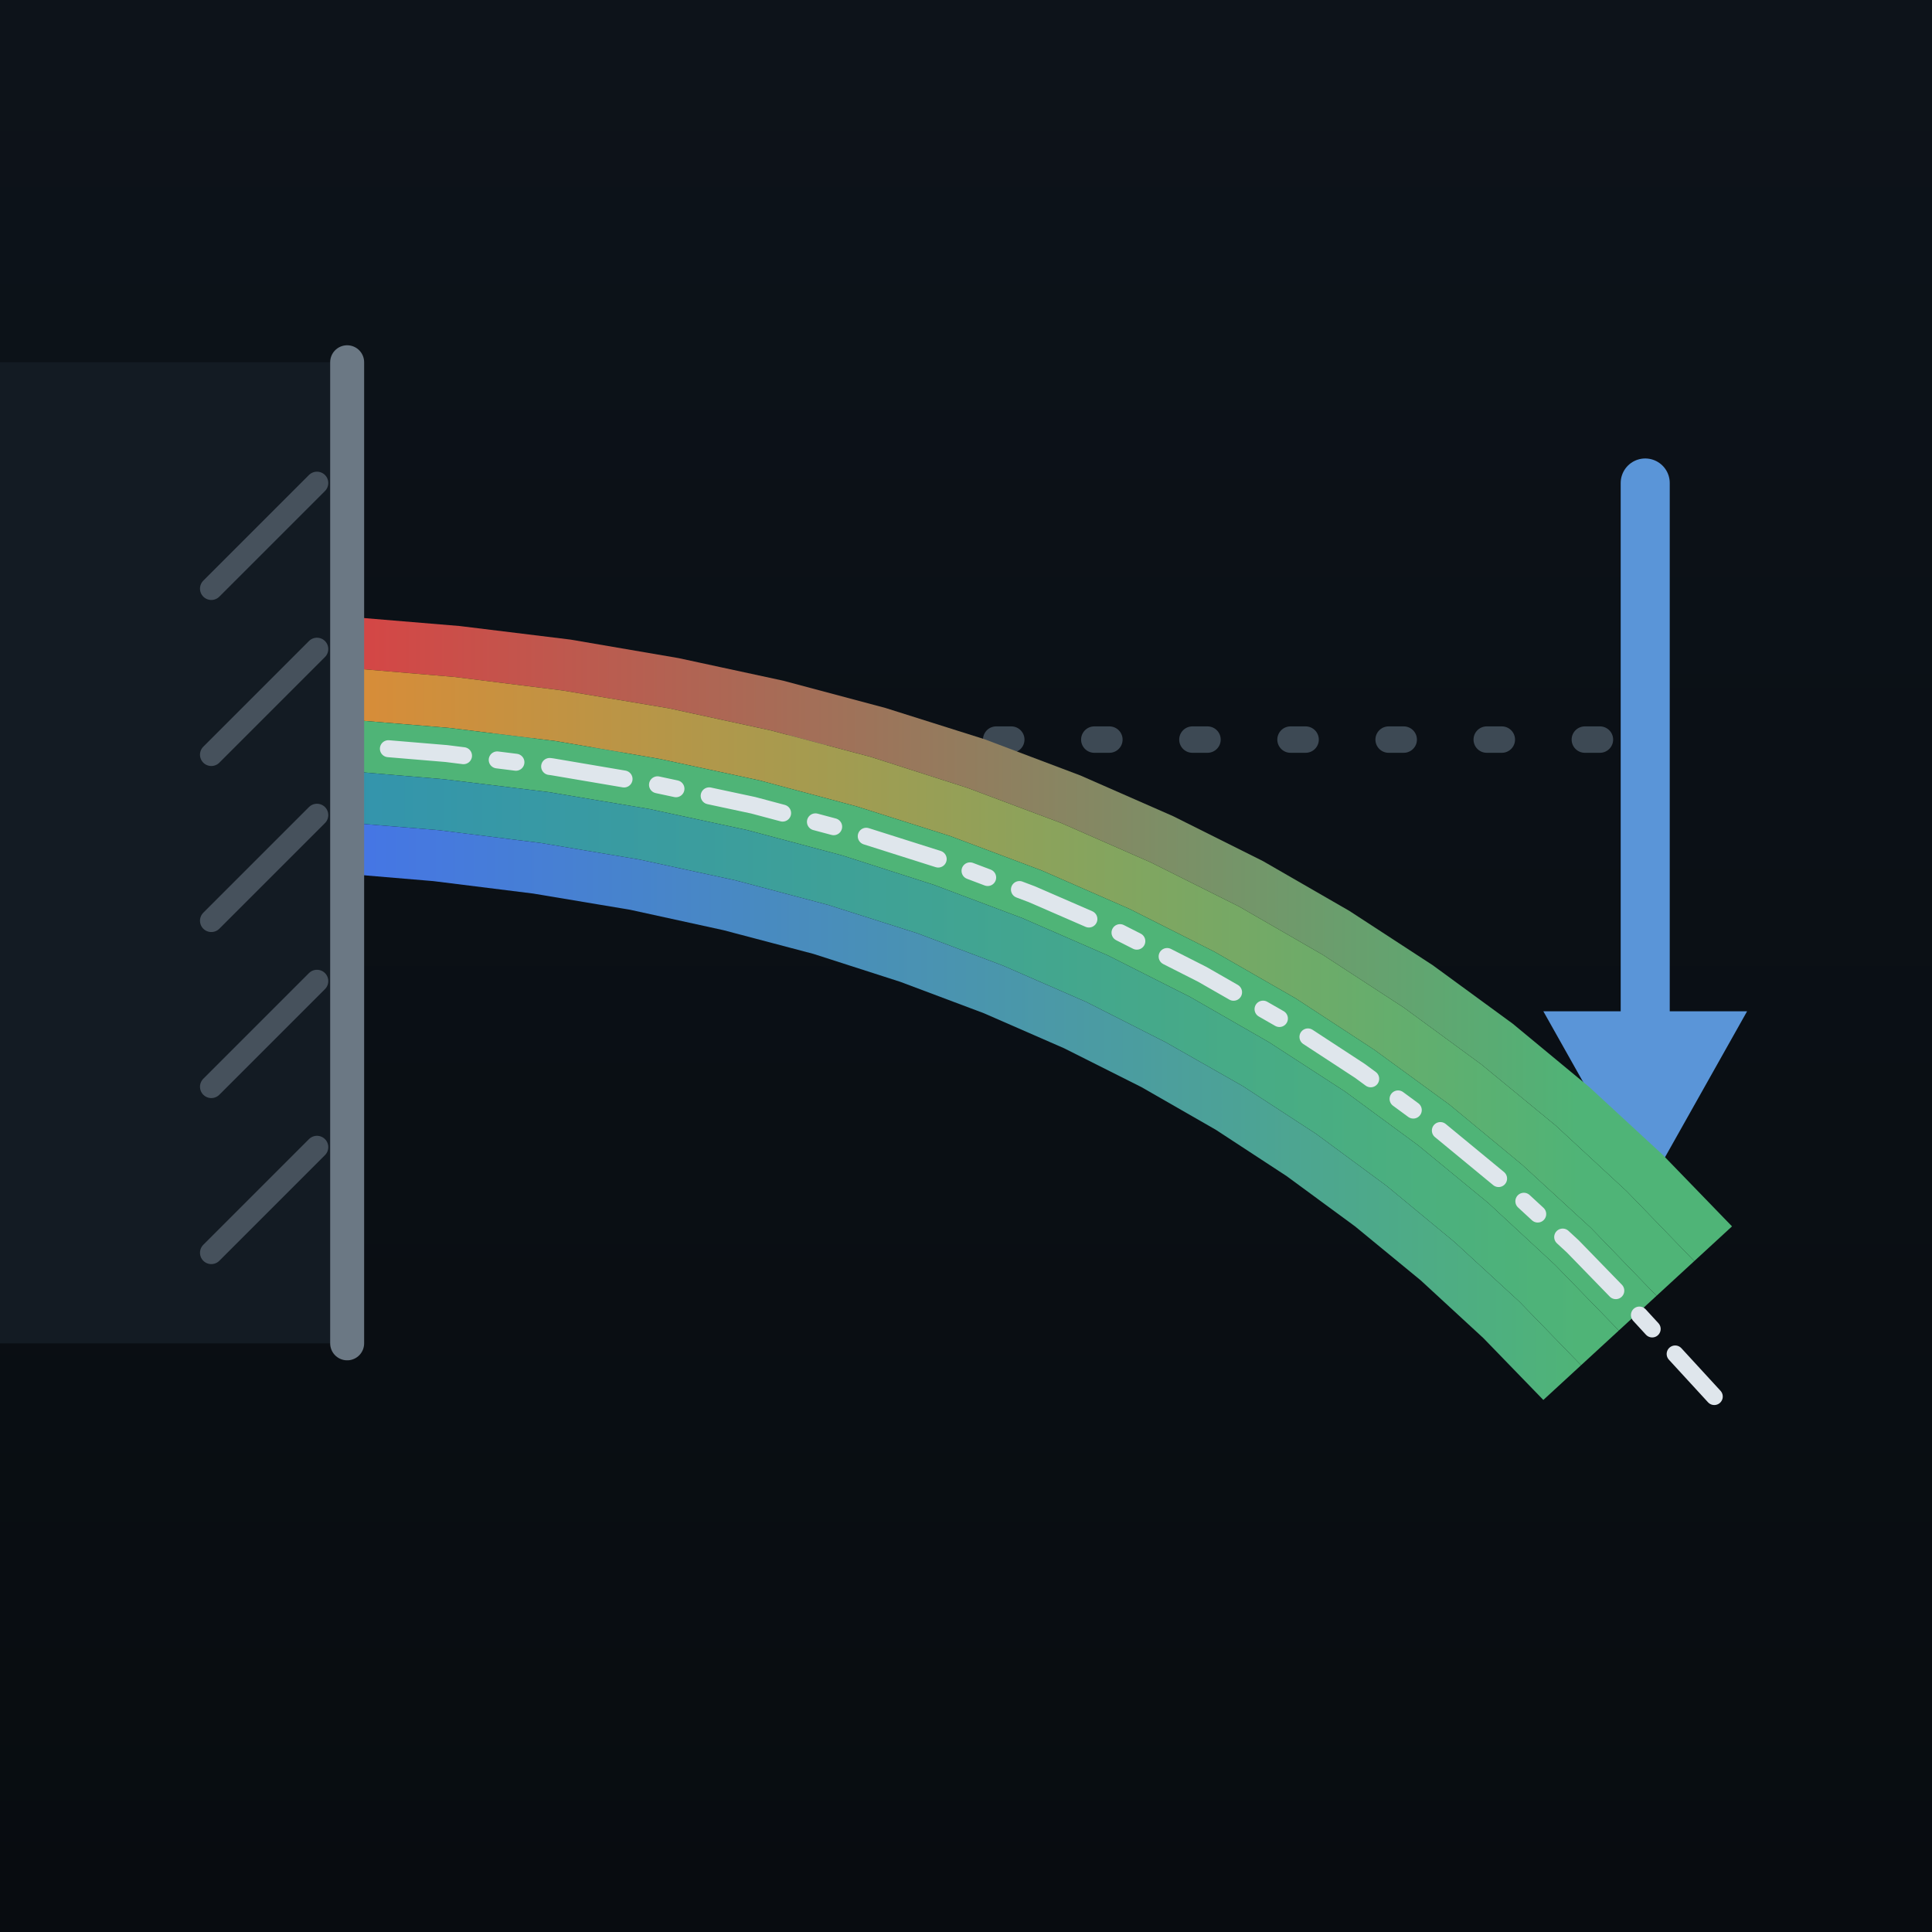
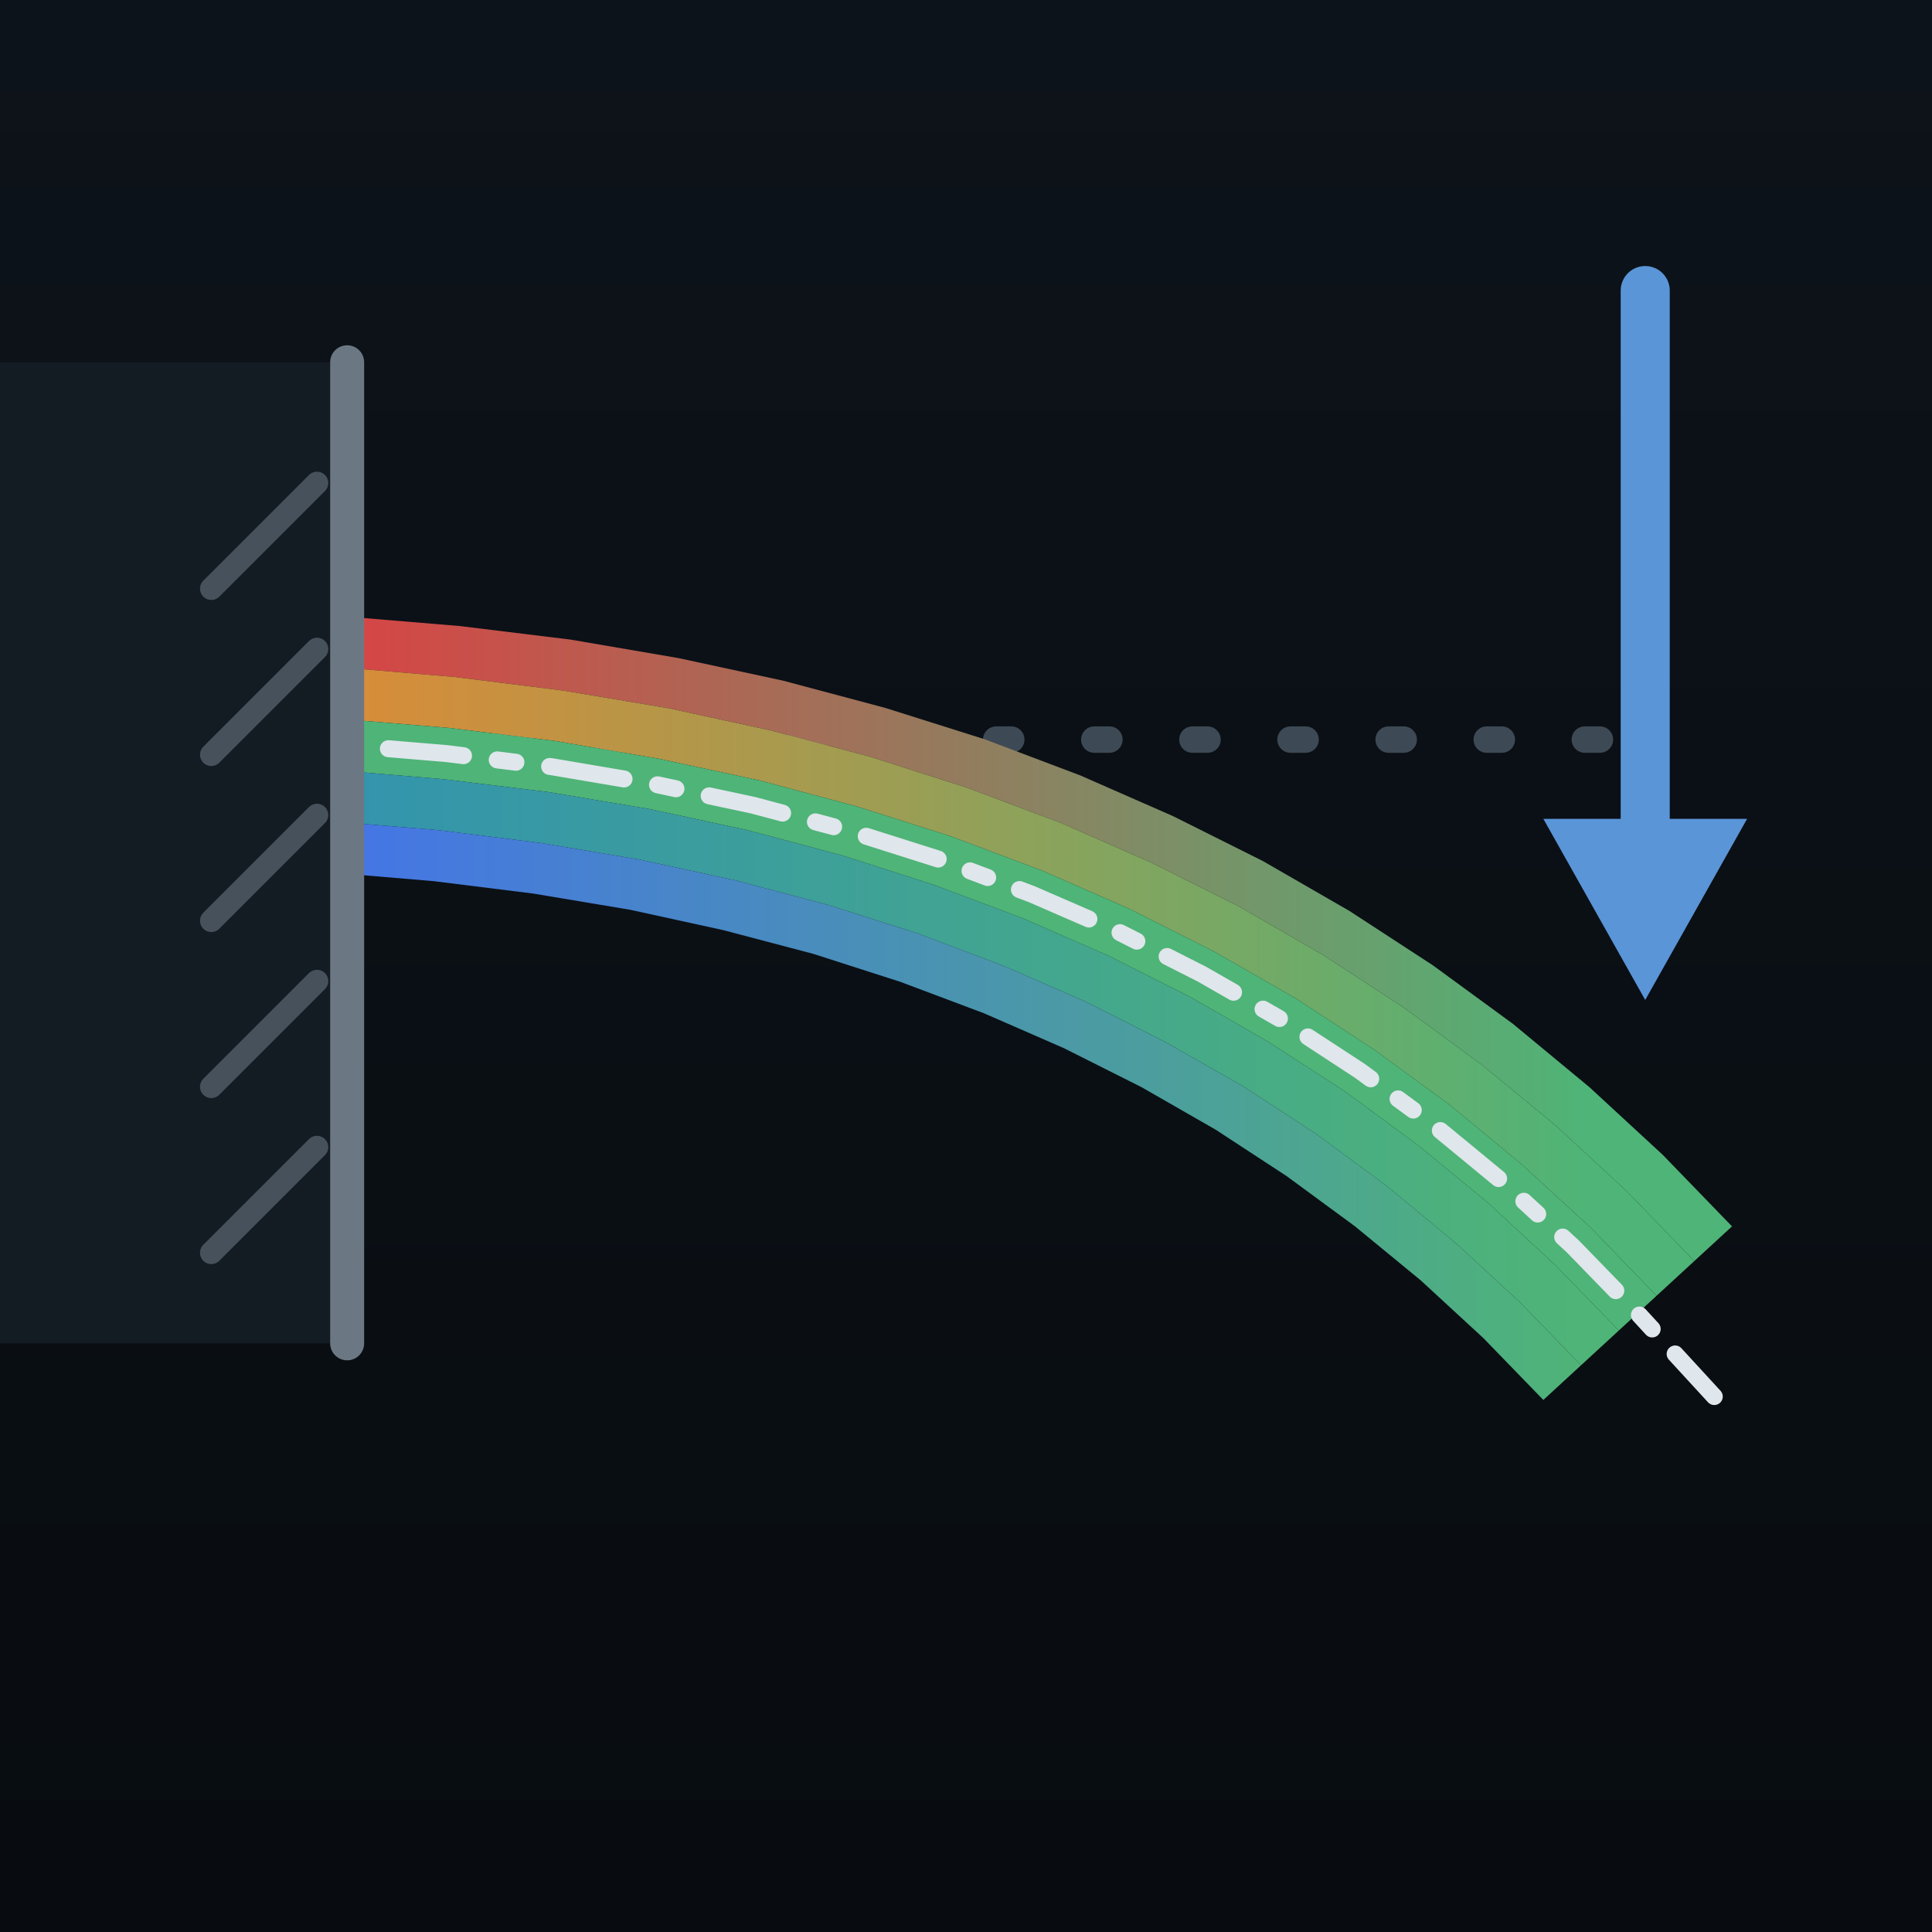
<svg xmlns="http://www.w3.org/2000/svg" viewBox="0 0 512 512">
  <defs>
    <linearGradient id="bg" x1="0" y1="0" x2="0" y2="1">
      <stop offset="0" stop-color="#0d131a" />
      <stop offset="1" stop-color="#080c10" />
    </linearGradient>
    <linearGradient id="s-beamfield-0" x1="92" y1="0" x2="420" y2="0" gradientUnits="userSpaceOnUse">
      <stop offset="0" stop-color="#d64545" />
      <stop offset="1" stop-color="#4fb477" />
    </linearGradient>
    <linearGradient id="s-beamfield-1" x1="92" y1="0" x2="420" y2="0" gradientUnits="userSpaceOnUse">
      <stop offset="0" stop-color="#d98c38" />
      <stop offset="1" stop-color="#4fb477" />
    </linearGradient>
    <linearGradient id="s-beamfield-3" x1="92" y1="0" x2="420" y2="0" gradientUnits="userSpaceOnUse">
      <stop offset="0" stop-color="#3394ad" />
      <stop offset="1" stop-color="#4fb477" />
    </linearGradient>
    <linearGradient id="s-beamfield-4" x1="92" y1="0" x2="420" y2="0" gradientUnits="userSpaceOnUse">
      <stop offset="0" stop-color="#4575e6" />
      <stop offset="1" stop-color="#4fb477" />
    </linearGradient>
  </defs>
  <rect width="512" height="512" fill="url(#bg)" />
  <path d="M108 196H436" stroke="#3d4954" stroke-width="7" stroke-dasharray="4 22" stroke-linecap="round" />
  <g stroke="#5a95d8" fill="#5a95d8">
-     <path d="M436 128V268" stroke-width="13" stroke-linecap="round" />
-     <path d="M436 316 409 268h54z" stroke="none" />
+     <path d="M436 77V217" stroke-width="13" stroke-linecap="round" />
+     <path d="M436 265 409 217h54z" stroke="none" />
  </g>
  <path d="M60.8 162 L91.7 163.4 L121.8 165.9 L151.2 169.5 L179.8 174.4 L207.6 180.4 L234.6 187.6 L260.9 195.9 L286.3 205.5 L310.9 216.3 L334.7 228.2 L357.6 241.4 L379.7 255.8 L400.9 271.3 L421.2 288.1 L440.6 306 L459 325 L449 334.2 L431.1 315.7 L412.3 298.3 L392.6 282.1 L372 267 L350.5 253 L328.3 240.2 L305.1 228.6 L281.2 218.1 L256.4 208.8 L230.8 200.6 L204.4 193.6 L177.2 187.7 L149.2 183 L120.4 179.4 L90.9 176.9 L60.5 175.6 Z" fill="url(#s-beamfield-0)" />
  <path d="M60.5 175.6 L90.9 176.9 L120.4 179.4 L149.2 183 L177.2 187.7 L204.4 193.6 L230.8 200.6 L256.4 208.8 L281.2 218.1 L305.1 228.6 L328.3 240.2 L350.5 253 L372 267 L392.6 282.1 L412.3 298.3 L431.1 315.7 L449 334.2 L439 343.4 L421.6 325.4 L403.3 308.6 L384.2 292.8 L364.2 278.2 L343.4 264.6 L321.8 252.2 L299.4 240.9 L276.1 230.7 L251.9 221.6 L227 213.7 L201.2 206.8 L174.7 201.1 L147.3 196.4 L119 192.9 L90 190.5 L60.2 189.2 Z" fill="url(#s-beamfield-1)" />
  <path d="M60.2 189.2 L90 190.5 L119 192.9 L147.3 196.4 L174.7 201.1 L201.2 206.8 L227 213.7 L251.9 221.6 L276.1 230.7 L299.4 240.9 L321.8 252.2 L343.4 264.6 L364.2 278.2 L384.2 292.8 L403.3 308.6 L421.6 325.4 L439 343.4 L429 352.6 L412.1 335.2 L394.4 318.8 L375.8 303.5 L356.5 289.3 L336.3 276.2 L315.4 264.2 L293.6 253.2 L270.9 243.3 L247.5 234.5 L223.2 226.7 L198.1 220 L172.1 214.4 L145.3 209.9 L117.6 206.5 L89.2 204.1 L59.8 202.8 Z" fill="#4fb477" />
  <path d="M59.8 202.8 L89.2 204.1 L117.6 206.5 L145.3 209.9 L172.1 214.4 L198.1 220 L223.2 226.7 L247.5 234.5 L270.9 243.3 L293.6 253.2 L315.4 264.2 L336.3 276.2 L356.5 289.3 L375.8 303.5 L394.4 318.8 L412.1 335.2 L429 352.6 L419 361.8 L402.6 344.9 L385.4 329.1 L367.5 314.3 L348.8 300.5 L329.3 287.8 L308.9 276.2 L287.8 265.5 L265.8 255.9 L243 247.3 L219.4 239.8 L194.9 233.3 L169.5 227.8 L143.3 223.4 L116.2 220 L88.3 217.7 L59.5 216.4 Z" fill="url(#s-beamfield-3)" />
  <path d="M59.5 216.4 L88.3 217.7 L116.2 220 L143.3 223.4 L169.5 227.8 L194.9 233.3 L219.4 239.8 L243 247.3 L265.8 255.9 L287.8 265.5 L308.9 276.2 L329.3 287.8 L348.8 300.5 L367.5 314.3 L385.4 329.1 L402.6 344.9 L419 361.8 L409 371 L393.1 354.6 L376.5 339.3 L359.1 325 L341 311.7 L322.2 299.4 L302.5 288.1 L282 277.8 L260.7 268.5 L238.6 260.2 L215.6 252.8 L191.7 246.5 L167 241.1 L141.3 236.8 L114.8 233.5 L87.4 231.2 L59.2 230 Z" fill="url(#s-beamfield-4)" />
  <path d="M60 196 L89.6 197.3 L118.3 199.7 L146.3 203.2 L173.4 207.8 L199.6 213.4 L225.1 220.2 L249.7 228 L273.5 237 L296.5 247 L318.6 258.2 L339.9 270.4 L360.4 283.8 L380 298.2 L398.8 313.7 L416.8 330.3 L434 348 L454.3 370.1" fill="none" stroke="#dfe6ec" stroke-width="4.5" stroke-dasharray="20 9 5 9" stroke-linecap="round" />
  <rect x="0" y="96" width="92" height="260" fill="#131b23" />
  <g stroke="#46515c" stroke-width="6" stroke-linecap="round">
    <path d="M84 128 56 156M84 172 56 200M84 216 56 244M84 260 56 288M84 304 56 332" />
  </g>
  <path d="M92 96V356" stroke="#6b7884" stroke-width="9" stroke-linecap="round" />
</svg>
